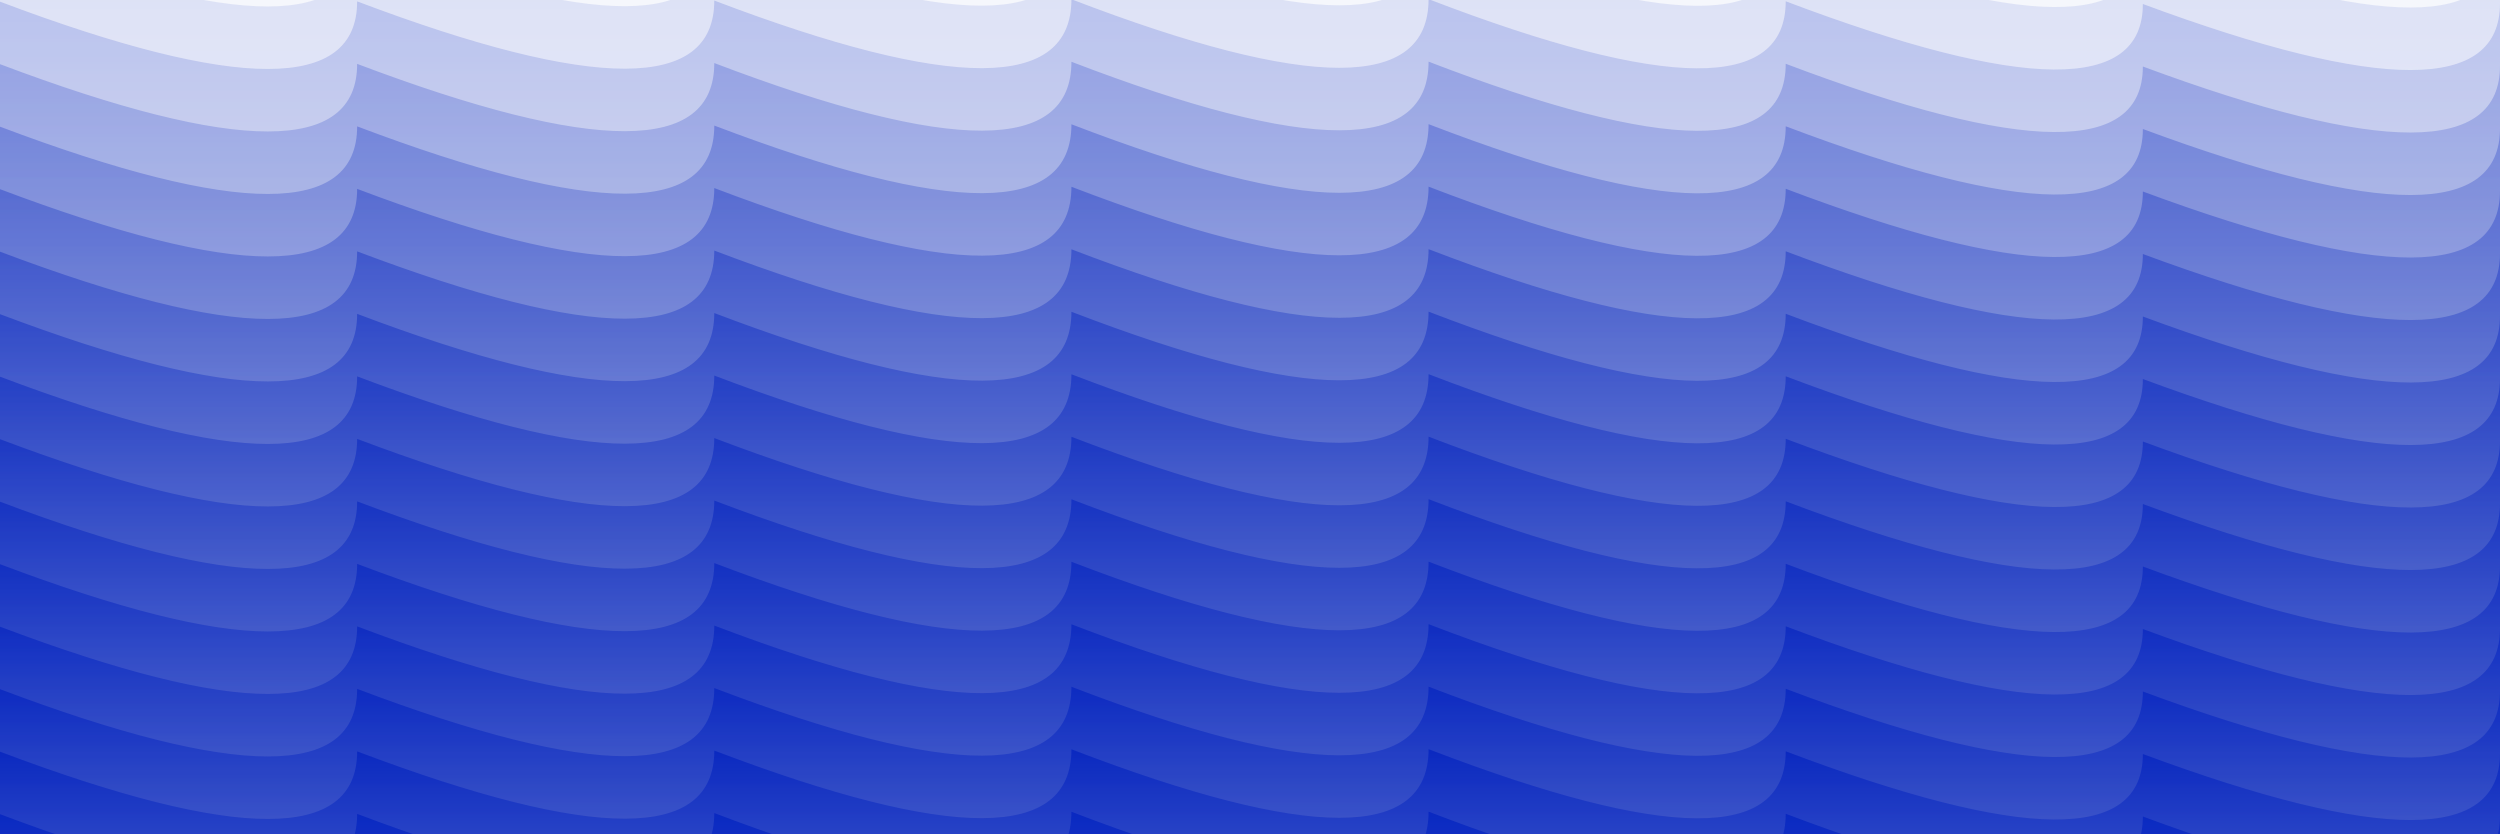
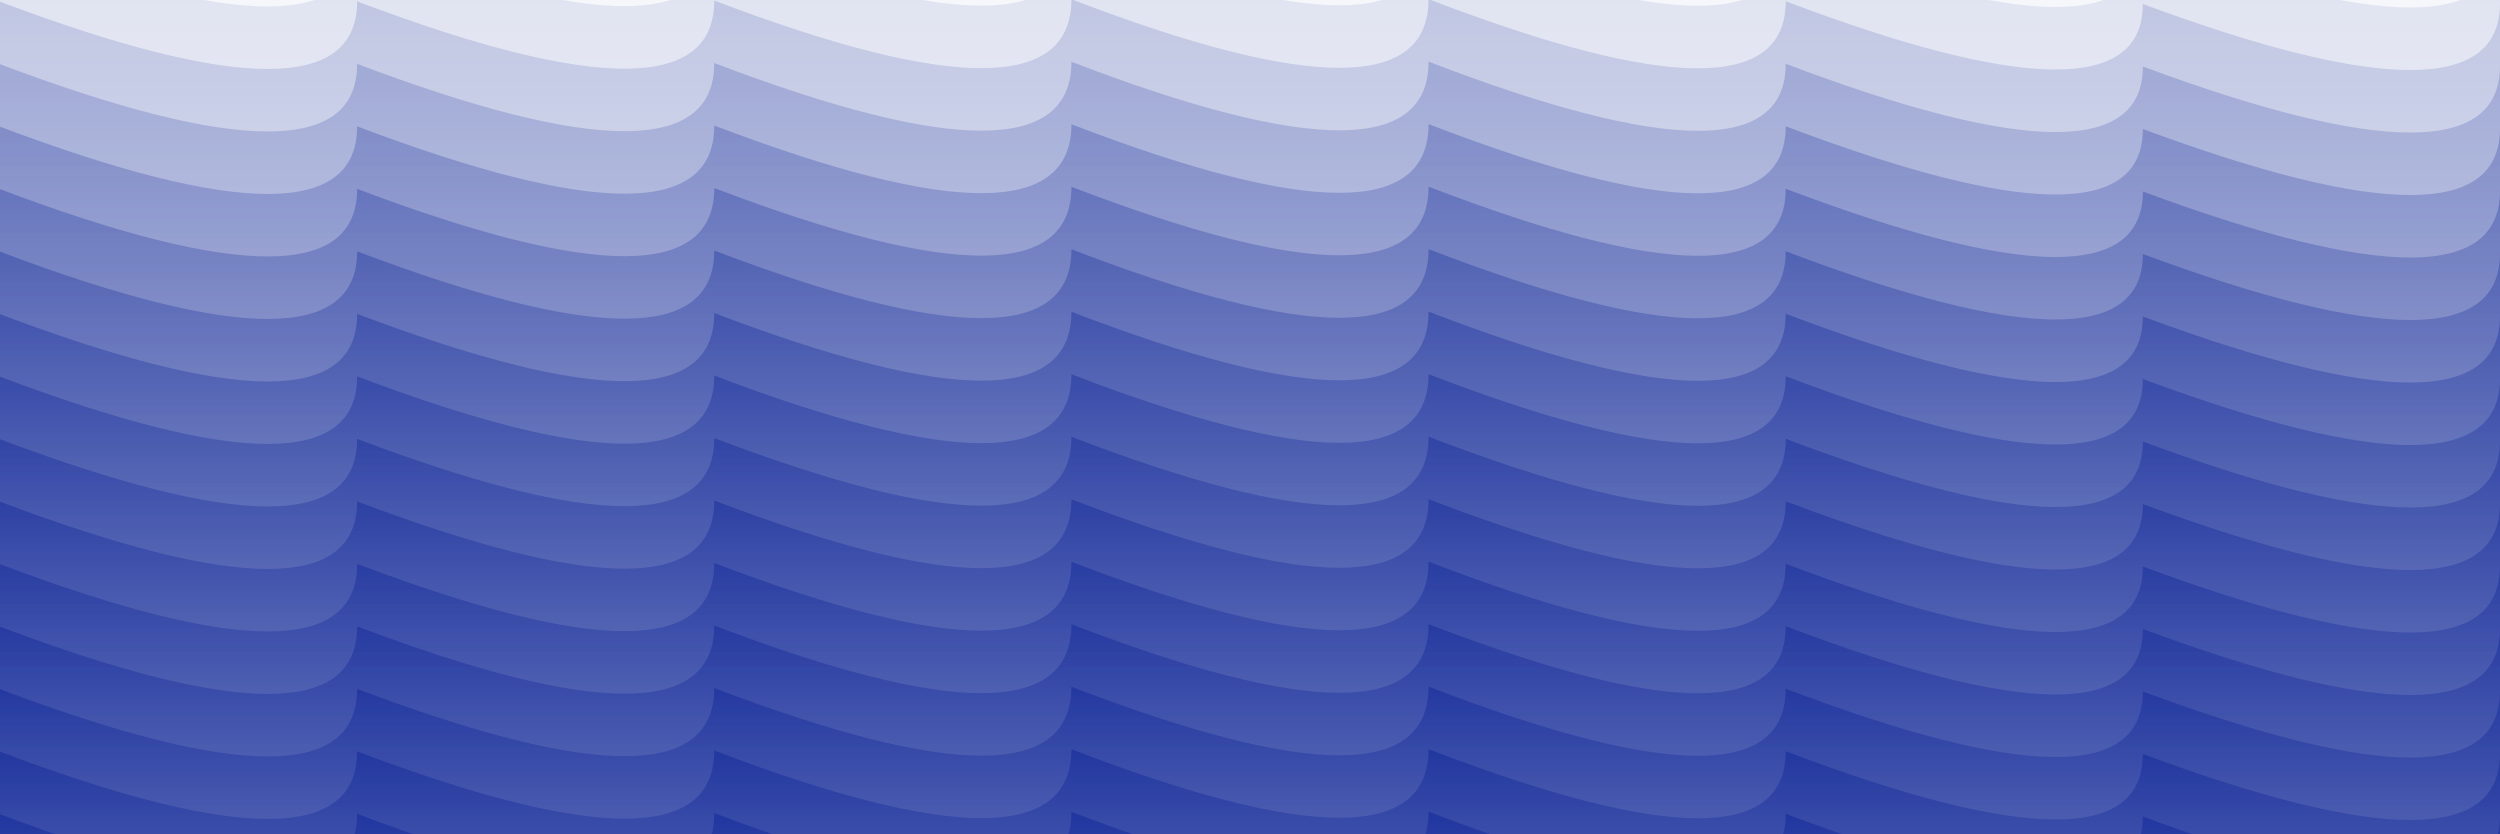
<svg xmlns="http://www.w3.org/2000/svg" version="1.1" viewBox="0 0 2400 800" opacity="1">
  <defs>
    <linearGradient x1="50%" y1="0%" x2="50%" y2="100%" id="sssurf-grad">
-       <stop stop-color="hsla(230, 93%, 39%, 1.00)" stop-opacity="1" offset="0%" />
+       <stop stop-color="hsla(230, 67%, 37%, 1.00)" stop-opacity="1" offset="0%" />
      <stop stop-color="hsla(226, 35%, 78%, 1.00)" stop-opacity="1" offset="100%" />
    </linearGradient>
  </defs>
  <g fill="url(#sssurf-grad)" transform="matrix(1,0,0,1,0,-499.0565)">
    <path d="M 0 320.659 Q 342.857 450 342.857 320.378 Q 685.714 450 685.714 319.587 Q 1028.571 450 1028.571 318.352 Q 1371.429 450 1371.429 318.247 Q 1714.286 450 1714.286 320.283 Q 2057.143 450 2057.143 322.895 Q 2400 450 2400 322.225 L 2400 800 L 0 800 L 0 318.113 Z" transform="matrix(1,0,0,1,0,60)" opacity="0.05" />
    <path d="M 0 320.659 Q 342.857 450 342.857 320.378 Q 685.714 450 685.714 319.587 Q 1028.571 450 1028.571 318.352 Q 1371.429 450 1371.429 318.247 Q 1714.286 450 1714.286 320.283 Q 2057.143 450 2057.143 322.895 Q 2400 450 2400 322.225 L 2400 800 L 0 800 L 0 318.113 Z" transform="matrix(1,0,0,1,0,120)" opacity="0.11" />
    <path d="M 0 320.659 Q 342.857 450 342.857 320.378 Q 685.714 450 685.714 319.587 Q 1028.571 450 1028.571 318.352 Q 1371.429 450 1371.429 318.247 Q 1714.286 450 1714.286 320.283 Q 2057.143 450 2057.143 322.895 Q 2400 450 2400 322.225 L 2400 800 L 0 800 L 0 318.113 Z" transform="matrix(1,0,0,1,0,180)" opacity="0.17" />
    <path d="M 0 320.659 Q 342.857 450 342.857 320.378 Q 685.714 450 685.714 319.587 Q 1028.571 450 1028.571 318.352 Q 1371.429 450 1371.429 318.247 Q 1714.286 450 1714.286 320.283 Q 2057.143 450 2057.143 322.895 Q 2400 450 2400 322.225 L 2400 800 L 0 800 L 0 318.113 Z" transform="matrix(1,0,0,1,0,240)" opacity="0.23" />
    <path d="M 0 320.659 Q 342.857 450 342.857 320.378 Q 685.714 450 685.714 319.587 Q 1028.571 450 1028.571 318.352 Q 1371.429 450 1371.429 318.247 Q 1714.286 450 1714.286 320.283 Q 2057.143 450 2057.143 322.895 Q 2400 450 2400 322.225 L 2400 800 L 0 800 L 0 318.113 Z" transform="matrix(1,0,0,1,0,300)" opacity="0.29" />
    <path d="M 0 320.659 Q 342.857 450 342.857 320.378 Q 685.714 450 685.714 319.587 Q 1028.571 450 1028.571 318.352 Q 1371.429 450 1371.429 318.247 Q 1714.286 450 1714.286 320.283 Q 2057.143 450 2057.143 322.895 Q 2400 450 2400 322.225 L 2400 800 L 0 800 L 0 318.113 Z" transform="matrix(1,0,0,1,0,360)" opacity="0.35" />
    <path d="M 0 320.659 Q 342.857 450 342.857 320.378 Q 685.714 450 685.714 319.587 Q 1028.571 450 1028.571 318.352 Q 1371.429 450 1371.429 318.247 Q 1714.286 450 1714.286 320.283 Q 2057.143 450 2057.143 322.895 Q 2400 450 2400 322.225 L 2400 800 L 0 800 L 0 318.113 Z" transform="matrix(1,0,0,1,0,420)" opacity="0.41" />
    <path d="M 0 320.659 Q 342.857 450 342.857 320.378 Q 685.714 450 685.714 319.587 Q 1028.571 450 1028.571 318.352 Q 1371.429 450 1371.429 318.247 Q 1714.286 450 1714.286 320.283 Q 2057.143 450 2057.143 322.895 Q 2400 450 2400 322.225 L 2400 800 L 0 800 L 0 318.113 Z" transform="matrix(1,0,0,1,0,480)" opacity="0.47" />
    <path d="M 0 320.659 Q 342.857 450 342.857 320.378 Q 685.714 450 685.714 319.587 Q 1028.571 450 1028.571 318.352 Q 1371.429 450 1371.429 318.247 Q 1714.286 450 1714.286 320.283 Q 2057.143 450 2057.143 322.895 Q 2400 450 2400 322.225 L 2400 800 L 0 800 L 0 318.113 Z" transform="matrix(1,0,0,1,0,540)" opacity="0.53" />
    <path d="M 0 320.659 Q 342.857 450 342.857 320.378 Q 685.714 450 685.714 319.587 Q 1028.571 450 1028.571 318.352 Q 1371.429 450 1371.429 318.247 Q 1714.286 450 1714.286 320.283 Q 2057.143 450 2057.143 322.895 Q 2400 450 2400 322.225 L 2400 800 L 0 800 L 0 318.113 Z" transform="matrix(1,0,0,1,0,600)" opacity="0.58" />
    <path d="M 0 320.659 Q 342.857 450 342.857 320.378 Q 685.714 450 685.714 319.587 Q 1028.571 450 1028.571 318.352 Q 1371.429 450 1371.429 318.247 Q 1714.286 450 1714.286 320.283 Q 2057.143 450 2057.143 322.895 Q 2400 450 2400 322.225 L 2400 800 L 0 800 L 0 318.113 Z" transform="matrix(1,0,0,1,0,660)" opacity="0.64" />
    <path d="M 0 320.659 Q 342.857 450 342.857 320.378 Q 685.714 450 685.714 319.587 Q 1028.571 450 1028.571 318.352 Q 1371.429 450 1371.429 318.247 Q 1714.286 450 1714.286 320.283 Q 2057.143 450 2057.143 322.895 Q 2400 450 2400 322.225 L 2400 800 L 0 800 L 0 318.113 Z" transform="matrix(1,0,0,1,0,720)" opacity="0.70" />
    <path d="M 0 320.659 Q 342.857 450 342.857 320.378 Q 685.714 450 685.714 319.587 Q 1028.571 450 1028.571 318.352 Q 1371.429 450 1371.429 318.247 Q 1714.286 450 1714.286 320.283 Q 2057.143 450 2057.143 322.895 Q 2400 450 2400 322.225 L 2400 800 L 0 800 L 0 318.113 Z" transform="matrix(1,0,0,1,0,780)" opacity="0.76" />
    <path d="M 0 320.659 Q 342.857 450 342.857 320.378 Q 685.714 450 685.714 319.587 Q 1028.571 450 1028.571 318.352 Q 1371.429 450 1371.429 318.247 Q 1714.286 450 1714.286 320.283 Q 2057.143 450 2057.143 322.895 Q 2400 450 2400 322.225 L 2400 800 L 0 800 L 0 318.113 Z" transform="matrix(1,0,0,1,0,840)" opacity="0.82" />
    <path d="M 0 320.659 Q 342.857 450 342.857 320.378 Q 685.714 450 685.714 319.587 Q 1028.571 450 1028.571 318.352 Q 1371.429 450 1371.429 318.247 Q 1714.286 450 1714.286 320.283 Q 2057.143 450 2057.143 322.895 Q 2400 450 2400 322.225 L 2400 800 L 0 800 L 0 318.113 Z" transform="matrix(1,0,0,1,0,900)" opacity="0.88" />
    <path d="M 0 320.659 Q 342.857 450 342.857 320.378 Q 685.714 450 685.714 319.587 Q 1028.571 450 1028.571 318.352 Q 1371.429 450 1371.429 318.247 Q 1714.286 450 1714.286 320.283 Q 2057.143 450 2057.143 322.895 Q 2400 450 2400 322.225 L 2400 800 L 0 800 L 0 318.113 Z" transform="matrix(1,0,0,1,0,960)" opacity="0.94" />
    <path d="M 0 320.659 Q 342.857 450 342.857 320.378 Q 685.714 450 685.714 319.587 Q 1028.571 450 1028.571 318.352 Q 1371.429 450 1371.429 318.247 Q 1714.286 450 1714.286 320.283 Q 2057.143 450 2057.143 322.895 Q 2400 450 2400 322.225 L 2400 800 L 0 800 L 0 318.113 Z" transform="matrix(1,0,0,1,0,1020)" opacity="1.00" />
  </g>
</svg>
